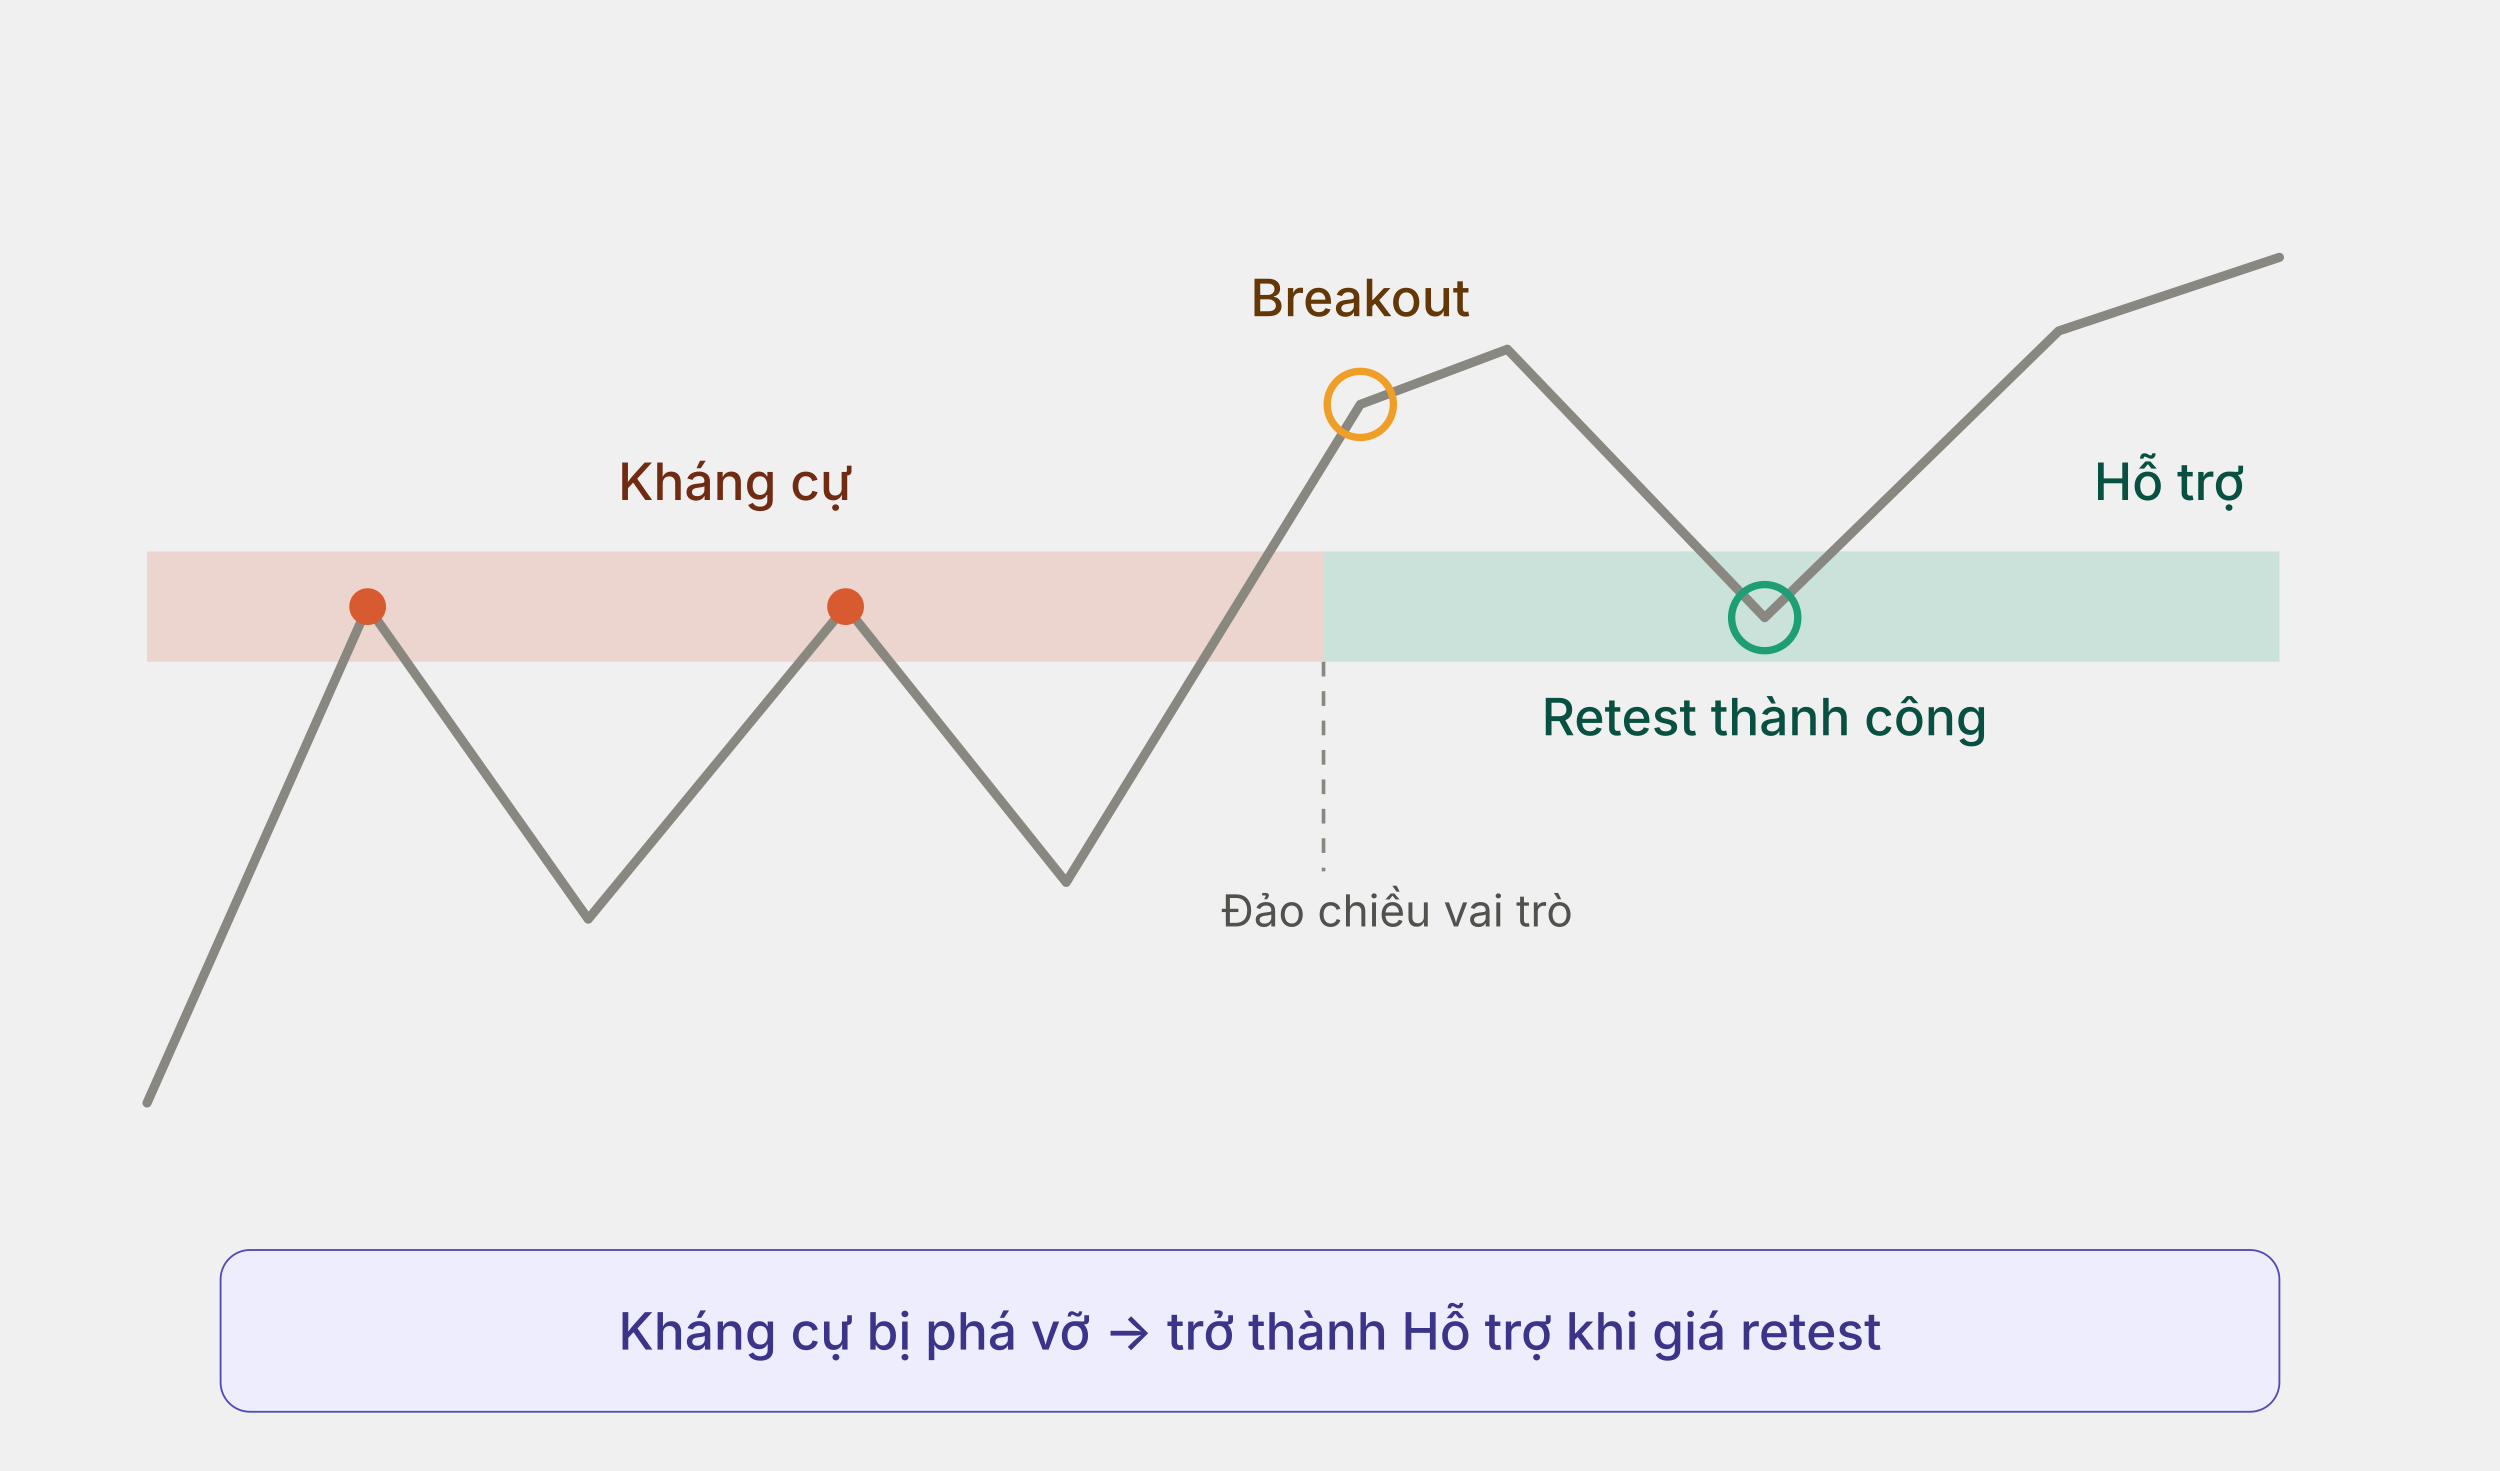
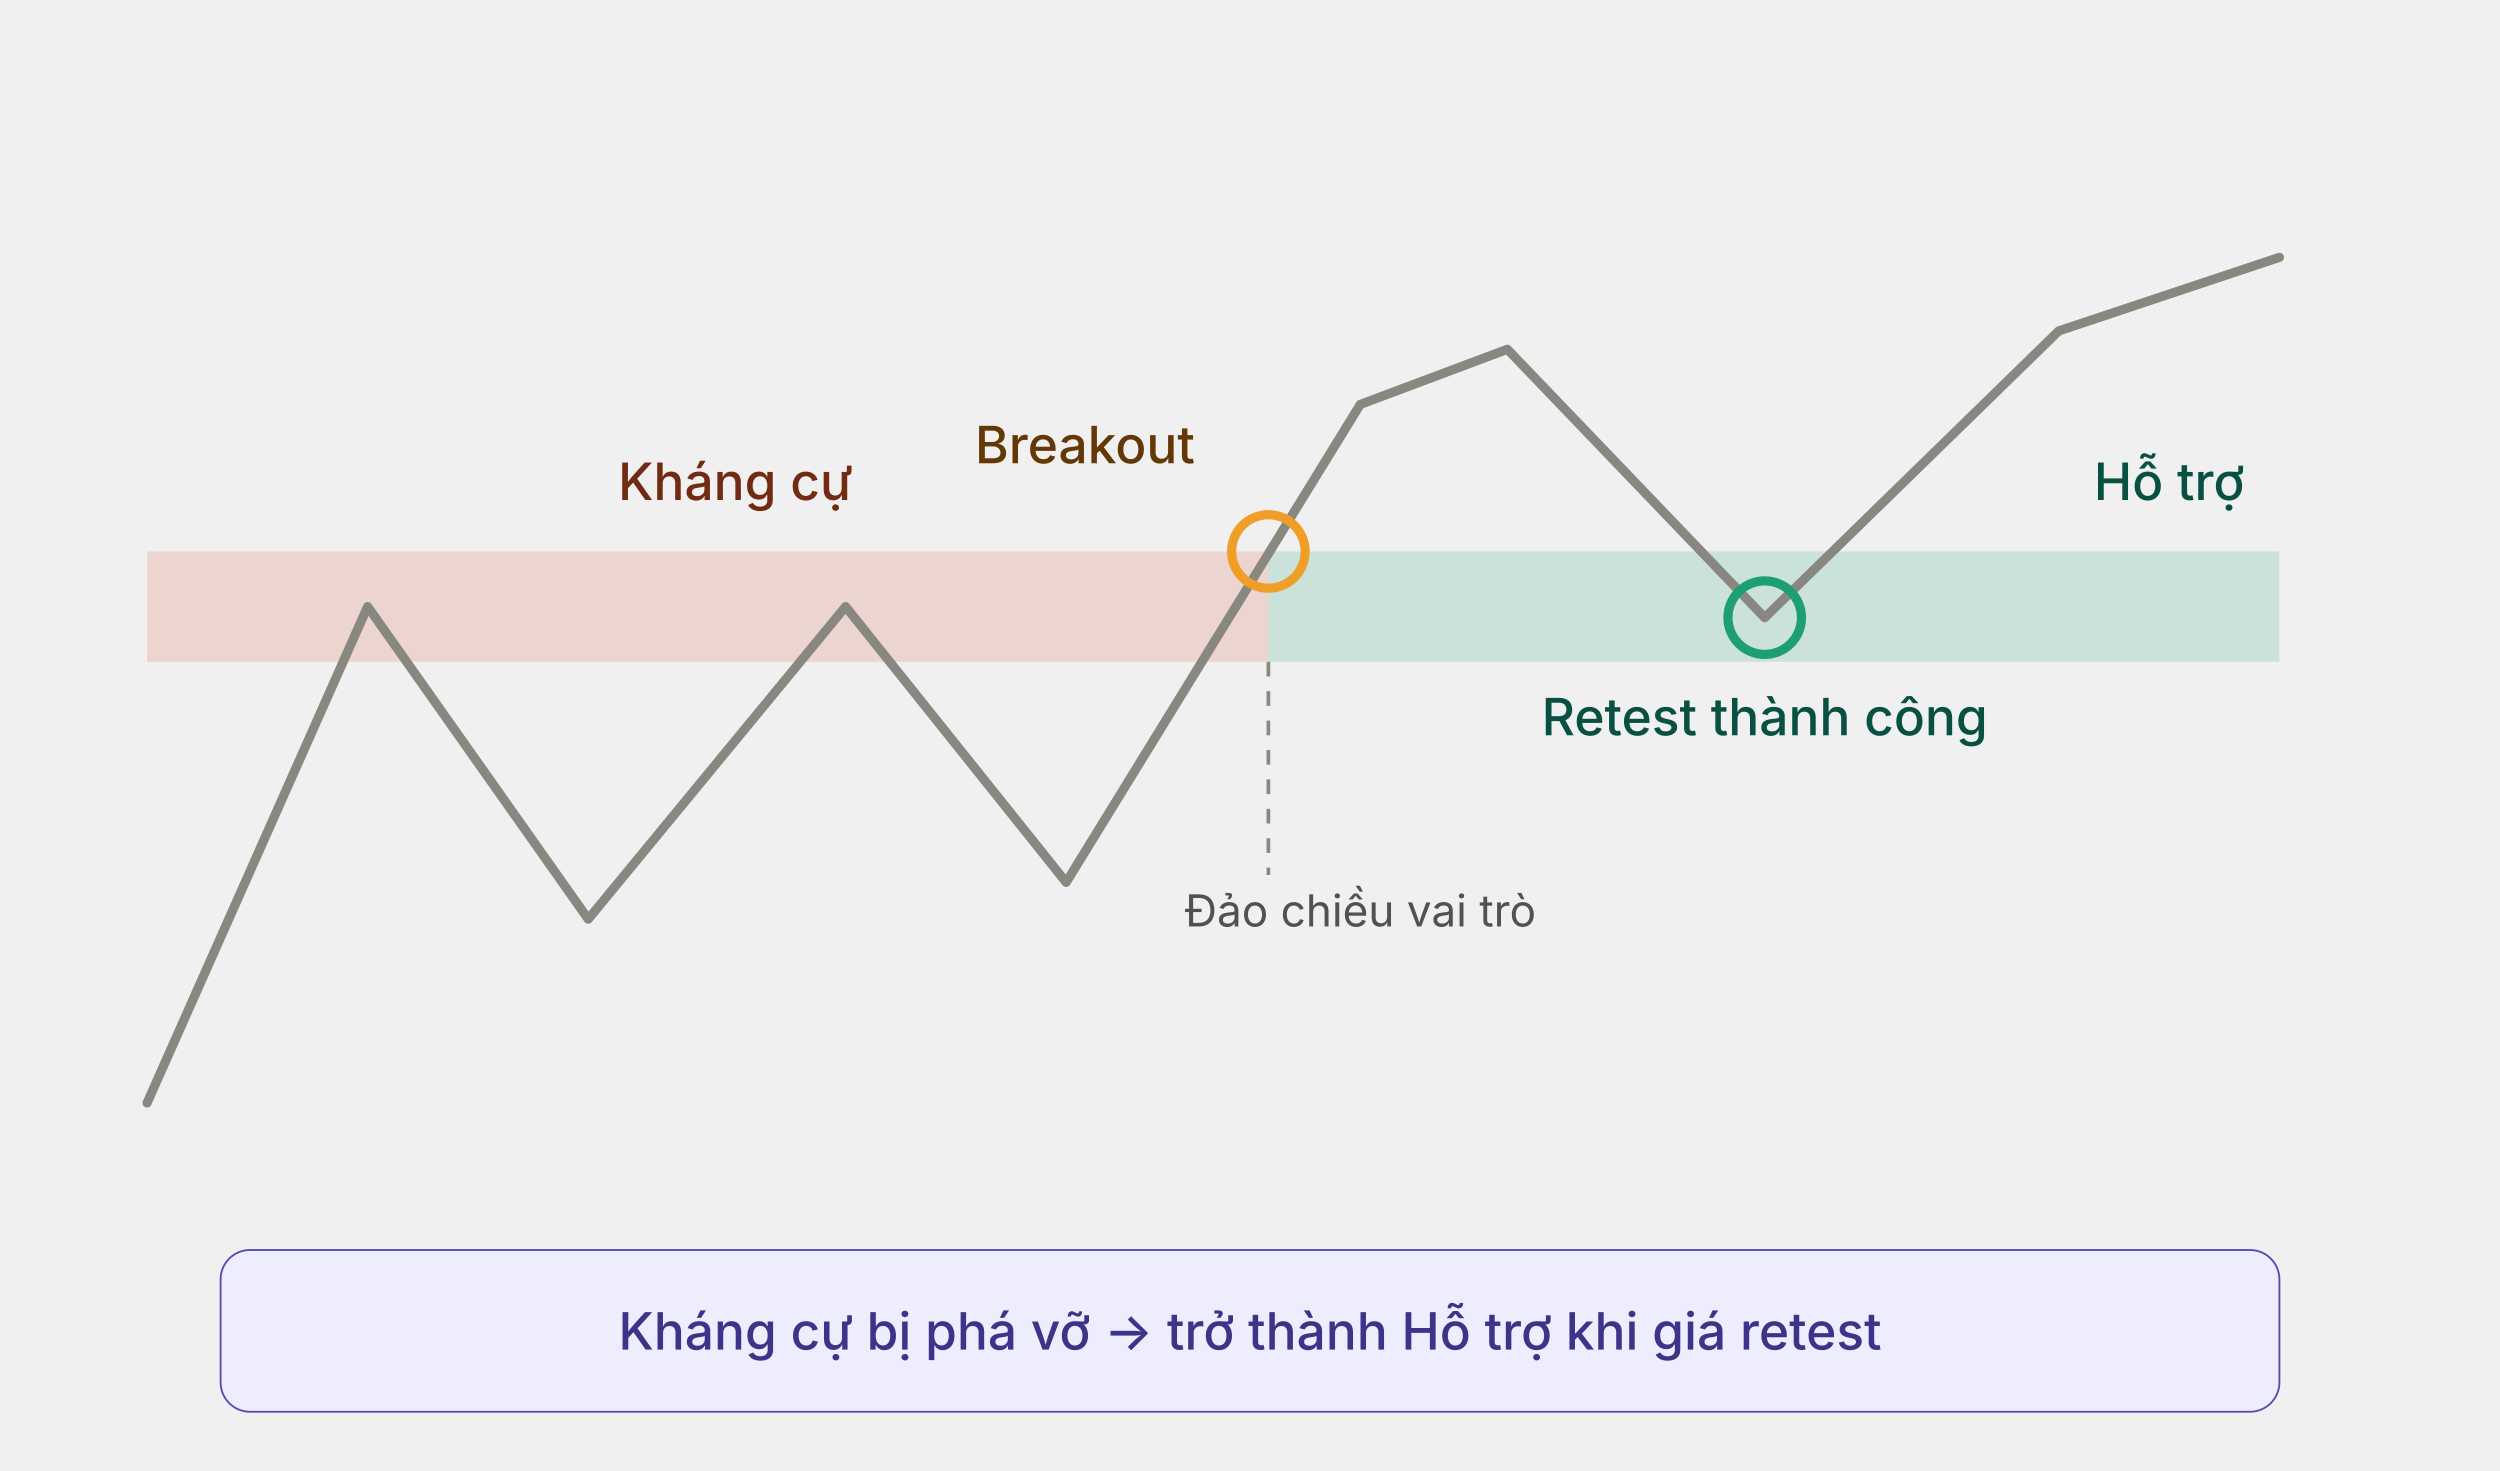
<svg xmlns="http://www.w3.org/2000/svg" width="100%" viewBox="0 0 680 400" role="img" style="">
  <defs>
-     <mask id="imagine-text-gaps-ixllfj" maskUnits="userSpaceOnUse">
+     <mask id="imagine-text-gaps-wjhzdz" maskUnits="userSpaceOnUse">
      <rect x="0" y="0" width="680" height="400" fill="white" />
-       <rect x="166.109" y="119" width="69.044" height="23" fill="black" rx="2" />
-       <rect x="565.344" y="119" width="49.744" height="23" fill="black" rx="2" />
-       <rect x="418.312" y="183" width="123.375" height="23" fill="black" rx="2" />
-       <rect x="337.523" y="69" width="65.892" height="23" fill="black" rx="2" />
-       <rect x="330.125" y="237" width="98.75" height="20" fill="black" rx="2" />
-       <rect x="169.242" y="350.5" width="342.446" height="23" fill="black" rx="2" />
+       <rect x="164.938" y="120" width="71.375" height="22" fill="black" rx="2" />
+       <rect x="565.055" y="120" width="50.313" height="22" fill="black" rx="2" />
+       <rect x="259.812" y="110" width="70.202" height="22" fill="black" rx="2" />
+       <rect x="415.125" y="184" width="130.631" height="22" fill="black" rx="2" />
+       <rect x="317.867" y="238" width="104.273" height="19" fill="black" rx="2" />
+       <rect x="166.805" y="351" width="347.401" height="22" fill="black" rx="2" />
    </mask>
  </defs>
-   <rect x="40" y="150" width="320" height="30" fill="#D85A30" opacity="0.18" style="fill:rgb(216, 90, 48);stroke:none;color:rgb(11, 11, 11);stroke-width:1px;stroke-linecap:butt;stroke-linejoin:miter;opacity:0.18;font-family:anthropic-sans, -apple-system, BlinkMacSystemFont, &quot;Segoe UI&quot;, sans-serif;font-size:16px;font-weight:400;text-anchor:start;dominant-baseline:auto" />
-   <rect x="360" y="150" width="260" height="30" fill="#1D9E75" opacity="0.18" style="fill:rgb(29, 158, 117);stroke:none;color:rgb(11, 11, 11);stroke-width:1px;stroke-linecap:butt;stroke-linejoin:miter;opacity:0.18;font-family:anthropic-sans, -apple-system, BlinkMacSystemFont, &quot;Segoe UI&quot;, sans-serif;font-size:16px;font-weight:400;text-anchor:start;dominant-baseline:auto" />
-   <line x1="360" y1="180" x2="360" y2="238" stroke="#888780" stroke-width="1" stroke-dasharray="4 4" mask="url(#imagine-text-gaps-ixllfj)" style="fill:rgb(0, 0, 0);stroke:rgb(136, 135, 128);color:rgb(11, 11, 11);stroke-width:1px;stroke-dasharray:4px, 4px;stroke-linecap:butt;stroke-linejoin:miter;opacity:1;font-family:anthropic-sans, -apple-system, BlinkMacSystemFont, &quot;Segoe UI&quot;, sans-serif;font-size:16px;font-weight:400;text-anchor:start;dominant-baseline:auto" />
+   <rect x="40" y="150" width="305" height="30" fill="#D85A30" opacity="0.18" style="fill:rgb(216, 90, 48);stroke:none;color:rgb(11, 11, 11);stroke-width:1px;stroke-linecap:butt;stroke-linejoin:miter;opacity:0.18;font-family:anthropic-sans, -apple-system, BlinkMacSystemFont, &quot;Segoe UI&quot;, sans-serif;font-size:16px;font-weight:400;text-anchor:start;dominant-baseline:auto" />
+   <rect x="345" y="150" width="275" height="30" fill="#1D9E75" opacity="0.18" style="fill:rgb(29, 158, 117);stroke:none;color:rgb(11, 11, 11);stroke-width:1px;stroke-linecap:butt;stroke-linejoin:miter;opacity:0.18;font-family:anthropic-sans, -apple-system, BlinkMacSystemFont, &quot;Segoe UI&quot;, sans-serif;font-size:16px;font-weight:400;text-anchor:start;dominant-baseline:auto" />
+   <line x1="345" y1="180" x2="345" y2="238" stroke="#888780" stroke-width="1" stroke-dasharray="4 4" mask="url(#imagine-text-gaps-wjhzdz)" style="fill:rgb(0, 0, 0);stroke:rgb(136, 135, 128);color:rgb(11, 11, 11);stroke-width:1px;stroke-dasharray:4px, 4px;stroke-linecap:butt;stroke-linejoin:miter;opacity:1;font-family:anthropic-sans, -apple-system, BlinkMacSystemFont, &quot;Segoe UI&quot;, sans-serif;font-size:16px;font-weight:400;text-anchor:start;dominant-baseline:auto" />
  <polyline points="40,300 100,165 160,250 230,165 290,240 370,110 410,95 480,168 560,90 620,70" fill="none" stroke="#888780" stroke-width="2.5" stroke-linecap="round" stroke-linejoin="round" style="fill:none;stroke:rgb(136, 135, 128);color:rgb(11, 11, 11);stroke-width:2.5px;stroke-linecap:round;stroke-linejoin:round;opacity:1;font-family:anthropic-sans, -apple-system, BlinkMacSystemFont, &quot;Segoe UI&quot;, sans-serif;font-size:16px;font-weight:400;text-anchor:start;dominant-baseline:auto" />
-   <circle cx="100" cy="165" r="5" fill="#D85A30" style="fill:rgb(216, 90, 48);stroke:none;color:rgb(11, 11, 11);stroke-width:1px;stroke-linecap:butt;stroke-linejoin:miter;opacity:1;font-family:anthropic-sans, -apple-system, BlinkMacSystemFont, &quot;Segoe UI&quot;, sans-serif;font-size:16px;font-weight:400;text-anchor:start;dominant-baseline:auto" />
-   <circle cx="230" cy="165" r="5" fill="#D85A30" style="fill:rgb(216, 90, 48);stroke:none;color:rgb(11, 11, 11);stroke-width:1px;stroke-linecap:butt;stroke-linejoin:miter;opacity:1;font-family:anthropic-sans, -apple-system, BlinkMacSystemFont, &quot;Segoe UI&quot;, sans-serif;font-size:16px;font-weight:400;text-anchor:start;dominant-baseline:auto" />
-   <circle cx="370" cy="110" r="9" fill="none" stroke="#EF9F27" stroke-width="2" style="fill:none;stroke:rgb(239, 159, 39);color:rgb(11, 11, 11);stroke-width:2px;stroke-linecap:butt;stroke-linejoin:miter;opacity:1;font-family:anthropic-sans, -apple-system, BlinkMacSystemFont, &quot;Segoe UI&quot;, sans-serif;font-size:16px;font-weight:400;text-anchor:start;dominant-baseline:auto" />
-   <circle cx="480" cy="168" r="9" fill="none" stroke="#1D9E75" stroke-width="2" style="fill:none;stroke:rgb(29, 158, 117);color:rgb(11, 11, 11);stroke-width:2px;stroke-linecap:butt;stroke-linejoin:miter;opacity:1;font-family:anthropic-sans, -apple-system, BlinkMacSystemFont, &quot;Segoe UI&quot;, sans-serif;font-size:16px;font-weight:400;text-anchor:start;dominant-baseline:auto" />
+   <circle cx="345" cy="150" r="10" fill="none" stroke="#EF9F27" stroke-width="2.5" style="fill:none;stroke:rgb(239, 159, 39);color:rgb(11, 11, 11);stroke-width:2.5px;stroke-linecap:butt;stroke-linejoin:miter;opacity:1;font-family:anthropic-sans, -apple-system, BlinkMacSystemFont, &quot;Segoe UI&quot;, sans-serif;font-size:16px;font-weight:400;text-anchor:start;dominant-baseline:auto" />
+   <circle cx="480" cy="168" r="10" fill="none" stroke="#1D9E75" stroke-width="2.5" style="fill:none;stroke:rgb(29, 158, 117);color:rgb(11, 11, 11);stroke-width:2.5px;stroke-linecap:butt;stroke-linejoin:miter;opacity:1;font-family:anthropic-sans, -apple-system, BlinkMacSystemFont, &quot;Segoe UI&quot;, sans-serif;font-size:16px;font-weight:400;text-anchor:start;dominant-baseline:auto" />
  <g style="fill:rgb(0, 0, 0);stroke:none;color:rgb(11, 11, 11);stroke-width:1px;stroke-linecap:butt;stroke-linejoin:miter;opacity:1;font-family:anthropic-sans, -apple-system, BlinkMacSystemFont, &quot;Segoe UI&quot;, sans-serif;font-size:16px;font-weight:400;text-anchor:start;dominant-baseline:auto">
    <text x="200" y="136" text-anchor="middle" style="fill:rgb(113, 43, 19);stroke:none;color:rgb(11, 11, 11);stroke-width:1px;stroke-linecap:butt;stroke-linejoin:miter;opacity:1;font-family:anthropic-sans, -apple-system, BlinkMacSystemFont, &quot;Segoe UI&quot;, sans-serif;font-size:14px;font-weight:500;text-anchor:middle;dominant-baseline:auto">Kháng cự</text>
  </g>
  <g style="fill:rgb(0, 0, 0);stroke:none;color:rgb(11, 11, 11);stroke-width:1px;stroke-linecap:butt;stroke-linejoin:miter;opacity:1;font-family:anthropic-sans, -apple-system, BlinkMacSystemFont, &quot;Segoe UI&quot;, sans-serif;font-size:16px;font-weight:400;text-anchor:start;dominant-baseline:auto">
    <text x="590" y="136" text-anchor="middle" style="fill:rgb(8, 80, 65);stroke:none;color:rgb(11, 11, 11);stroke-width:1px;stroke-linecap:butt;stroke-linejoin:miter;opacity:1;font-family:anthropic-sans, -apple-system, BlinkMacSystemFont, &quot;Segoe UI&quot;, sans-serif;font-size:14px;font-weight:500;text-anchor:middle;dominant-baseline:auto">Hỗ trợ</text>
+   </g>
+   <g style="fill:rgb(0, 0, 0);stroke:none;color:rgb(11, 11, 11);stroke-width:1px;stroke-linecap:butt;stroke-linejoin:miter;opacity:1;font-family:anthropic-sans, -apple-system, BlinkMacSystemFont, &quot;Segoe UI&quot;, sans-serif;font-size:16px;font-weight:400;text-anchor:start;dominant-baseline:auto">
+     <text x="325" y="126" text-anchor="end" style="fill:rgb(99, 56, 6);stroke:none;color:rgb(11, 11, 11);stroke-width:1px;stroke-linecap:butt;stroke-linejoin:miter;opacity:1;font-family:anthropic-sans, -apple-system, BlinkMacSystemFont, &quot;Segoe UI&quot;, sans-serif;font-size:14px;font-weight:500;text-anchor:end;dominant-baseline:auto">Breakout</text>
+   </g>
+   <g style="fill:rgb(0, 0, 0);stroke:none;color:rgb(11, 11, 11);stroke-width:1px;stroke-linecap:butt;stroke-linejoin:miter;opacity:1;font-family:anthropic-sans, -apple-system, BlinkMacSystemFont, &quot;Segoe UI&quot;, sans-serif;font-size:16px;font-weight:400;text-anchor:start;dominant-baseline:auto">
    <text x="480" y="200" text-anchor="middle" style="fill:rgb(8, 80, 65);stroke:none;color:rgb(11, 11, 11);stroke-width:1px;stroke-linecap:butt;stroke-linejoin:miter;opacity:1;font-family:anthropic-sans, -apple-system, BlinkMacSystemFont, &quot;Segoe UI&quot;, sans-serif;font-size:14px;font-weight:500;text-anchor:middle;dominant-baseline:auto">Retest thành công</text>
  </g>
-   <g style="fill:rgb(0, 0, 0);stroke:none;color:rgb(11, 11, 11);stroke-width:1px;stroke-linecap:butt;stroke-linejoin:miter;opacity:1;font-family:anthropic-sans, -apple-system, BlinkMacSystemFont, &quot;Segoe UI&quot;, sans-serif;font-size:16px;font-weight:400;text-anchor:start;dominant-baseline:auto">
-     <text x="370" y="86" text-anchor="middle" style="fill:rgb(99, 56, 6);stroke:none;color:rgb(11, 11, 11);stroke-width:1px;stroke-linecap:butt;stroke-linejoin:miter;opacity:1;font-family:anthropic-sans, -apple-system, BlinkMacSystemFont, &quot;Segoe UI&quot;, sans-serif;font-size:14px;font-weight:500;text-anchor:middle;dominant-baseline:auto">Breakout</text>
-   </g>
-   <text x="380" y="252" text-anchor="middle" style="fill:rgb(82, 81, 78);stroke:none;color:rgb(11, 11, 11);stroke-width:1px;stroke-linecap:butt;stroke-linejoin:miter;opacity:1;font-family:anthropic-sans, -apple-system, BlinkMacSystemFont, &quot;Segoe UI&quot;, sans-serif;font-size:12px;font-weight:400;text-anchor:middle;dominant-baseline:auto">Đảo chiều vai trò</text>
+   <text x="370" y="252" text-anchor="middle" style="fill:rgb(82, 81, 78);stroke:none;color:rgb(11, 11, 11);stroke-width:1px;stroke-linecap:butt;stroke-linejoin:miter;opacity:1;font-family:anthropic-sans, -apple-system, BlinkMacSystemFont, &quot;Segoe UI&quot;, sans-serif;font-size:12px;font-weight:400;text-anchor:middle;dominant-baseline:auto">Đảo chiều vai trò</text>
  <g style="fill:rgb(0, 0, 0);stroke:none;color:rgb(11, 11, 11);stroke-width:1px;stroke-linecap:butt;stroke-linejoin:miter;opacity:1;font-family:anthropic-sans, -apple-system, BlinkMacSystemFont, &quot;Segoe UI&quot;, sans-serif;font-size:16px;font-weight:400;text-anchor:start;dominant-baseline:auto">
    <rect x="60" y="340" width="560" height="44" rx="8" stroke-width="0.5" style="fill:rgb(238, 237, 254);stroke:rgb(83, 74, 183);color:rgb(11, 11, 11);stroke-width:0.5px;stroke-linecap:butt;stroke-linejoin:miter;opacity:1;font-family:anthropic-sans, -apple-system, BlinkMacSystemFont, &quot;Segoe UI&quot;, sans-serif;font-size:16px;font-weight:400;text-anchor:start;dominant-baseline:auto" />
    <text x="340" y="362" text-anchor="middle" dominant-baseline="central" style="fill:rgb(60, 52, 137);stroke:none;color:rgb(11, 11, 11);stroke-width:1px;stroke-linecap:butt;stroke-linejoin:miter;opacity:1;font-family:anthropic-sans, -apple-system, BlinkMacSystemFont, &quot;Segoe UI&quot;, sans-serif;font-size:14px;font-weight:500;text-anchor:middle;dominant-baseline:central">Kháng cự bị phá vỡ → trở thành Hỗ trợ khi giá retest</text>
  </g>
</svg>
